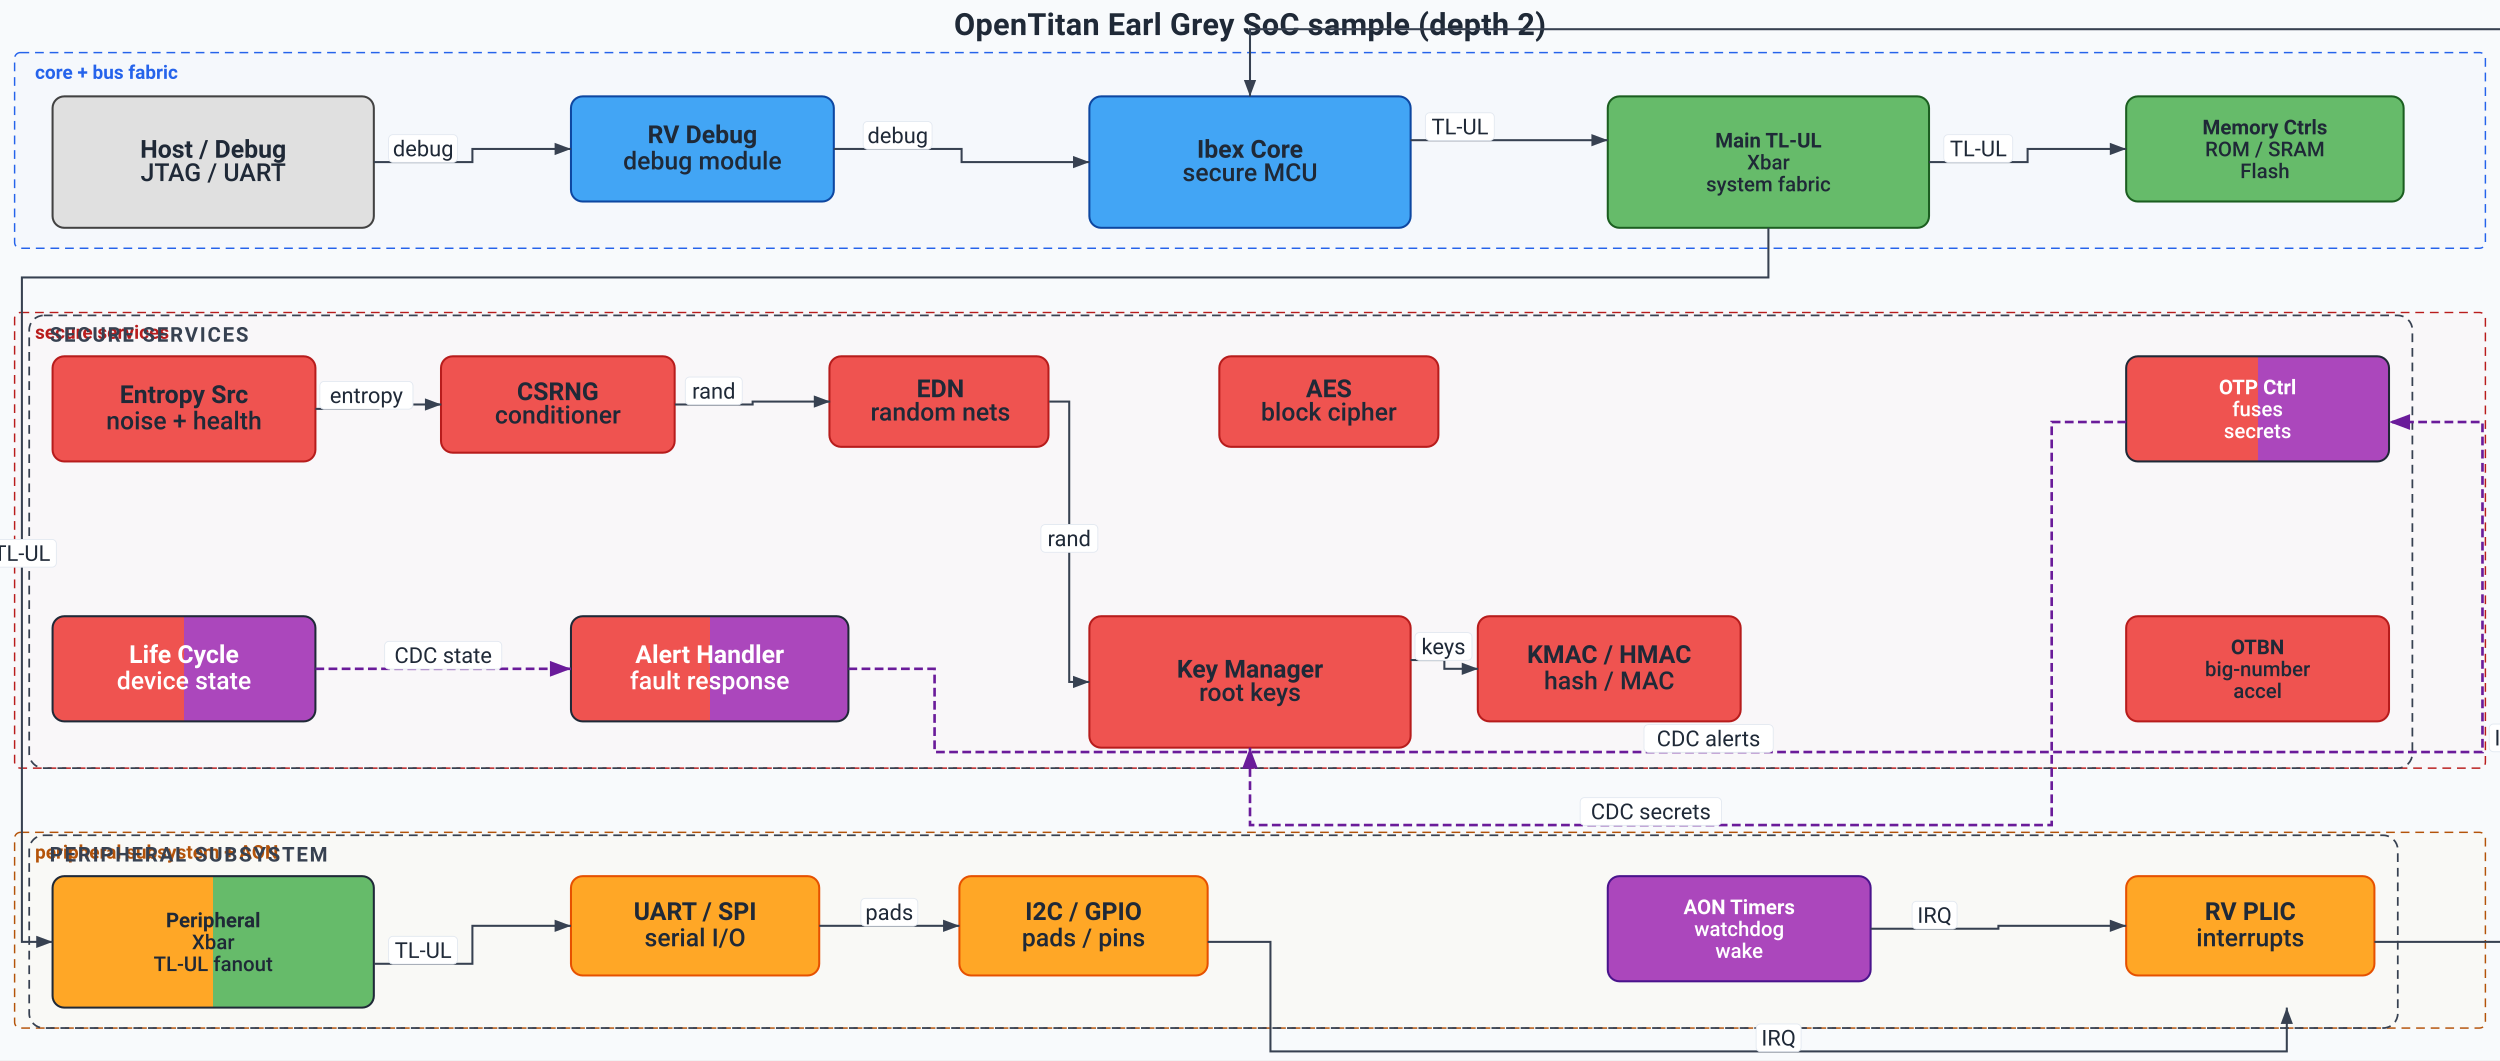
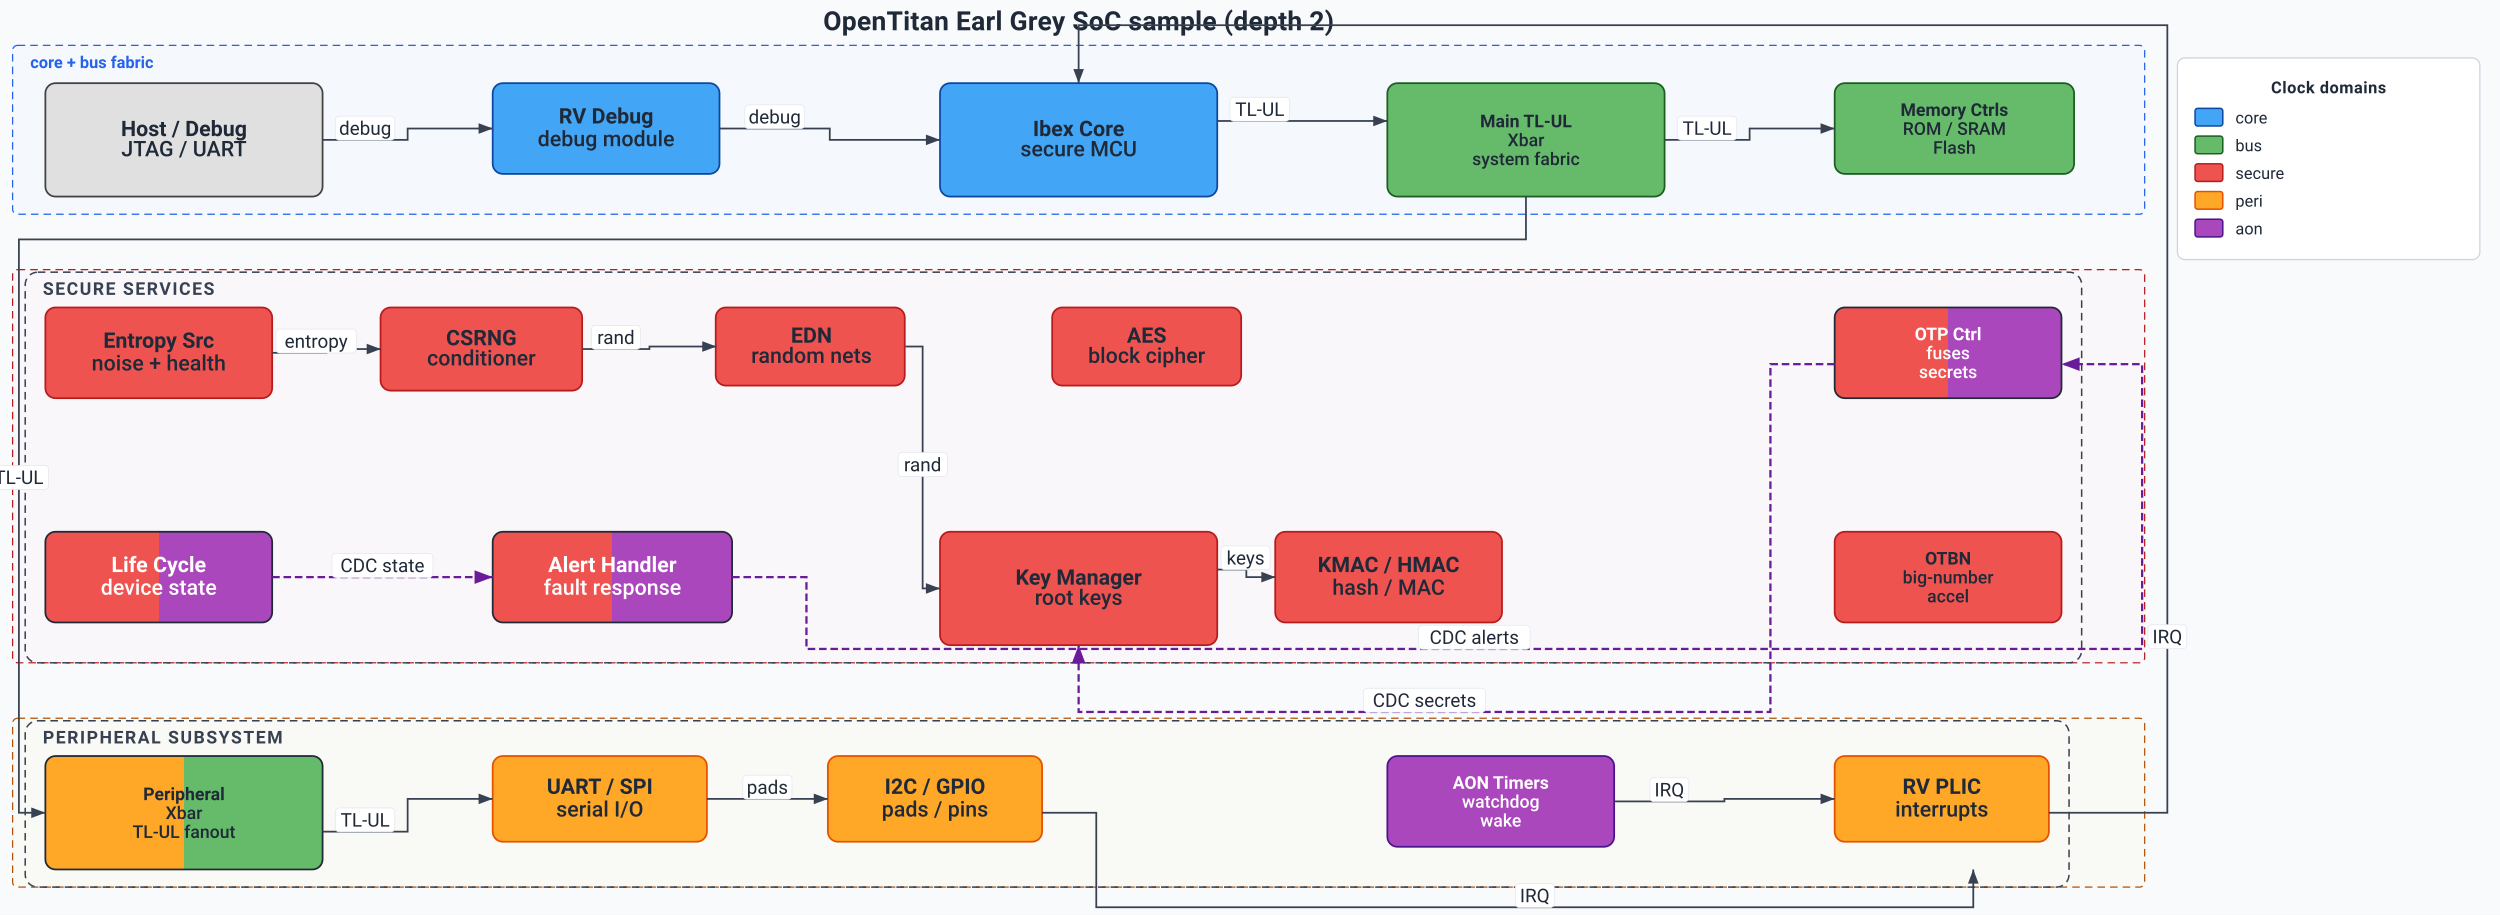
- <svg xmlns="http://www.w3.org/2000/svg" width="1712" height="726" viewBox="0 0 1712 726" font-family="ui-sans-serif, system-ui, -apple-system, 'Segoe UI', Roboto, 'Helvetica Neue', Arial, sans-serif" style="background:#f8fafc">
+ <svg xmlns="http://www.w3.org/2000/svg" width="1984" height="726" viewBox="0 0 1984 726" font-family="ui-sans-serif, system-ui, -apple-system, 'Segoe UI', Roboto, 'Helvetica Neue', Arial, sans-serif" style="background:#f8fafc">
  <defs>
    <marker id="ah-solid" markerWidth="9" markerHeight="9" refX="8" refY="3" orient="auto">
      <path d="M0,0 L0,6 L8,3 z" fill="#1f2937" />
    </marker>
    <marker id="ah-thin" markerWidth="9" markerHeight="9" refX="8" refY="3" orient="auto">
      <path d="M0,0 L0,6 L8,3 z" fill="#374151" />
    </marker>
    <marker id="ah-stream" markerWidth="9" markerHeight="9" refX="8" refY="3" orient="auto">
      <path d="M0,0 L0,6 L8,3 z" fill="#5C5C00" />
    </marker>
    <marker id="ah-axil" markerWidth="9" markerHeight="9" refX="8" refY="3" orient="auto">
      <path d="M0,0 L0,6 L8,3 z" fill="#0D47A1" />
    </marker>
    <marker id="ah-cdc" markerWidth="9" markerHeight="9" refX="8" refY="3" orient="auto">
      <path d="M0,0 L0,6 L8,3 z" fill="#6A1B9A" />
    </marker>
    <marker id="ah-open" markerWidth="9" markerHeight="9" refX="8" refY="3" orient="auto">
      <path d="M0.5,0.5 L0.5,5.5 L8,3 z" fill="#f8fafc" stroke="#1f2937" stroke-width="1" />
    </marker>
    <linearGradient id="grad-otp_ctrl" x1="0%" y1="0%" x2="100%" y2="0%">
      <stop offset="50%" stop-color="#EF5350" />
      <stop offset="50%" stop-color="#AB47BC" />
    </linearGradient>
    <linearGradient id="grad-lc_ctrl" x1="0%" y1="0%" x2="100%" y2="0%">
      <stop offset="50%" stop-color="#EF5350" />
      <stop offset="50%" stop-color="#AB47BC" />
    </linearGradient>
    <linearGradient id="grad-alert_handler" x1="0%" y1="0%" x2="100%" y2="0%">
      <stop offset="50%" stop-color="#EF5350" />
      <stop offset="50%" stop-color="#AB47BC" />
    </linearGradient>
    <linearGradient id="grad-xbar_peri" x1="0%" y1="0%" x2="100%" y2="0%">
      <stop offset="50%" stop-color="#FFA726" />
      <stop offset="50%" stop-color="#66BB6A" />
    </linearGradient>
  </defs>
-   <rect width="1712" height="726" fill="#f8fafc" id="_canvas_bg" />
+   <rect width="1984" height="726" fill="#f8fafc" id="_canvas_bg" />
  <text x="856.0" y="24" text-anchor="middle" font-size="21" font-weight="600" fill="#1f2937" letter-spacing="0.2">OpenTitan Earl Grey SoC sample (depth 2)</text>
  <rect id="band_core_bus" x="10" y="36" width="1692" height="134" fill="#DBEAFE" fill-opacity="0.1" stroke="#2563EB" stroke-width="1" stroke-dasharray="6,4" rx="4" />
  <text x="24" y="54" font-size="13" font-weight="700" fill="#2563EB">core + bus fabric</text>
  <rect id="band_secure_services" x="10" y="214" width="1692" height="312" fill="#FEE2E2" fill-opacity="0.1" stroke="#B91C1C" stroke-width="1" stroke-dasharray="6,4" rx="4" />
-   <text x="24" y="232" font-size="13" font-weight="700" fill="#B91C1C">secure services</text>
  <rect id="band_peripheral_aon" x="10" y="570" width="1692" height="134" fill="#FEF3C7" fill-opacity="0.1" stroke="#B45309" stroke-width="1" stroke-dasharray="6,4" rx="4" />
-   <text x="24" y="588" font-size="13" font-weight="700" fill="#B45309">peripheral subsystem + AON</text>
  <rect id="group_secure_services" x="20" y="216" width="1632" height="310" fill="none" stroke="#374151" stroke-width="1.2" stroke-dasharray="6,4" rx="10" />
  <text x="34" y="234" font-size="14" font-weight="700" letter-spacing="1.2" fill="#374151">SECURE SERVICES</text>
  <rect id="group_peripheral_subsystem" x="20" y="572" width="1622" height="132" fill="none" stroke="#374151" stroke-width="1.2" stroke-dasharray="6,4" rx="10" />
  <text x="34" y="590" font-size="14" font-weight="700" letter-spacing="1.2" fill="#374151">PERIPHERAL SUBSYSTEM</text>
  <rect id="host" x="36" y="66" width="220" height="90" fill="#E0E0E0" stroke="#424242" stroke-width="1.4" rx="8" />
  <text x="146" y="108" text-anchor="middle" font-size="17" font-weight="600" fill="#1f2937">Host / Debug</text>
  <text x="146" y="124" text-anchor="middle" font-size="17" font-weight="500" fill="#1f2937">JTAG / UART</text>
  <rect id="rv_dm" x="391" y="66" width="180" height="72" fill="#42A5F5" stroke="#0D47A1" stroke-width="1.4" rx="8" />
  <text x="481" y="98" text-anchor="middle" font-size="17" font-weight="600" fill="#1f2937">RV Debug</text>
  <text x="481" y="116" text-anchor="middle" font-size="17" font-weight="500" fill="#1f2937">debug module</text>
  <rect id="ibex" x="746" y="66" width="220" height="90" fill="#42A5F5" stroke="#0D47A1" stroke-width="1.4" rx="8" />
  <text x="856" y="108" text-anchor="middle" font-size="17" font-weight="600" fill="#1f2937">Ibex Core</text>
  <text x="856" y="124" text-anchor="middle" font-size="17" font-weight="500" fill="#1f2937">secure MCU</text>
  <rect id="xbar_main" x="1101" y="66" width="220" height="90" fill="#66BB6A" stroke="#1B5E20" stroke-width="1.4" rx="8" />
  <text x="1211" y="101" text-anchor="middle" font-size="14" font-weight="600" fill="#1f2937">Main TL-UL</text>
  <text x="1211" y="116" text-anchor="middle" font-size="14" font-weight="500" fill="#1f2937">Xbar</text>
  <text x="1211" y="131" text-anchor="middle" font-size="14" font-weight="500" fill="#1f2937">system fabric</text>
  <rect id="mem_ctrls" x="1456" y="66" width="190" height="72" fill="#66BB6A" stroke="#1B5E20" stroke-width="1.4" rx="8" />
  <text x="1551" y="92" text-anchor="middle" font-size="14" font-weight="600" fill="#1f2937">Memory Ctrls</text>
  <text x="1551" y="107" text-anchor="middle" font-size="14" font-weight="500" fill="#1f2937">ROM / SRAM</text>
  <text x="1551" y="122" text-anchor="middle" font-size="14" font-weight="500" fill="#1f2937">Flash</text>
  <rect id="entropy" x="36" y="244" width="180" height="72" fill="#EF5350" stroke="#B71C1C" stroke-width="1.4" rx="8" />
  <text x="126" y="276" text-anchor="middle" font-size="17" font-weight="600" fill="#1f2937">Entropy Src</text>
  <text x="126" y="294" text-anchor="middle" font-size="17" font-weight="500" fill="#1f2937">noise + health</text>
  <rect id="csrng" x="302" y="244" width="160" height="66" fill="#EF5350" stroke="#B71C1C" stroke-width="1.4" rx="8" />
  <text x="382" y="274" text-anchor="middle" font-size="17" font-weight="600" fill="#1f2937">CSRNG</text>
  <text x="382" y="290" text-anchor="middle" font-size="17" font-weight="500" fill="#1f2937">conditioner</text>
  <rect id="edn" x="568" y="244" width="150" height="62" fill="#EF5350" stroke="#B71C1C" stroke-width="1.4" rx="8" />
  <text x="644" y="272" text-anchor="middle" font-size="17" font-weight="600" fill="#1f2937">EDN</text>
  <text x="644" y="288" text-anchor="middle" font-size="17" font-weight="500" fill="#1f2937">random nets</text>
  <rect id="aes" x="835" y="244" width="150" height="62" fill="#EF5350" stroke="#B71C1C" stroke-width="1.4" rx="8" />
  <text x="910" y="272" text-anchor="middle" font-size="17" font-weight="600" fill="#1f2937">AES</text>
  <text x="910" y="288" text-anchor="middle" font-size="17" font-weight="500" fill="#1f2937">block cipher</text>
  <rect id="otp_ctrl" x="1456" y="244" width="180" height="72" fill="url(#grad-otp_ctrl)" stroke="#1f2937" stroke-width="1.4" rx="8" />
  <text x="1546" y="270" text-anchor="middle" font-size="14" font-weight="600" fill="#ffffff">OTP Ctrl</text>
  <text x="1546" y="285" text-anchor="middle" font-size="14" font-weight="500" fill="#ffffff">fuses</text>
  <text x="1546" y="300" text-anchor="middle" font-size="14" font-weight="500" fill="#ffffff">secrets</text>
  <rect id="lc_ctrl" x="36" y="422" width="180" height="72" fill="url(#grad-lc_ctrl)" stroke="#1f2937" stroke-width="1.4" rx="8" />
  <text x="126" y="454" text-anchor="middle" font-size="17" font-weight="600" fill="#ffffff">Life Cycle</text>
  <text x="126" y="472" text-anchor="middle" font-size="17" font-weight="500" fill="#ffffff">device state</text>
  <rect id="alert_handler" x="391" y="422" width="190" height="72" fill="url(#grad-alert_handler)" stroke="#1f2937" stroke-width="1.4" rx="8" />
  <text x="486" y="454" text-anchor="middle" font-size="17" font-weight="600" fill="#ffffff">Alert Handler</text>
  <text x="486" y="472" text-anchor="middle" font-size="17" font-weight="500" fill="#ffffff">fault response</text>
  <rect id="keymgr" x="746" y="422" width="220" height="90" fill="#EF5350" stroke="#B71C1C" stroke-width="1.4" rx="8" />
  <text x="856" y="464" text-anchor="middle" font-size="17" font-weight="600" fill="#1f2937">Key Manager</text>
  <text x="856" y="480" text-anchor="middle" font-size="17" font-weight="500" fill="#1f2937">root keys</text>
  <rect id="kmac" x="1012" y="422" width="180" height="72" fill="#EF5350" stroke="#B71C1C" stroke-width="1.4" rx="8" />
  <text x="1102" y="454" text-anchor="middle" font-size="17" font-weight="600" fill="#1f2937">KMAC / HMAC</text>
  <text x="1102" y="472" text-anchor="middle" font-size="17" font-weight="500" fill="#1f2937">hash / MAC</text>
  <rect id="otbn" x="1456" y="422" width="180" height="72" fill="#EF5350" stroke="#B71C1C" stroke-width="1.4" rx="8" />
  <text x="1546" y="448" text-anchor="middle" font-size="14" font-weight="600" fill="#1f2937">OTBN</text>
  <text x="1546" y="463" text-anchor="middle" font-size="14" font-weight="500" fill="#1f2937">big-number</text>
  <text x="1546" y="478" text-anchor="middle" font-size="14" font-weight="500" fill="#1f2937">accel</text>
  <rect id="xbar_peri" x="36" y="600" width="220" height="90" fill="url(#grad-xbar_peri)" stroke="#1f2937" stroke-width="1.4" rx="8" />
  <text x="146" y="635" text-anchor="middle" font-size="14" font-weight="600" fill="#1f2937">Peripheral</text>
  <text x="146" y="650" text-anchor="middle" font-size="14" font-weight="500" fill="#1f2937">Xbar</text>
  <text x="146" y="665" text-anchor="middle" font-size="14" font-weight="500" fill="#1f2937">TL-UL fanout</text>
  <rect id="uart_spi" x="391" y="600" width="170" height="68" fill="#FFA726" stroke="#E65100" stroke-width="1.4" rx="8" />
  <text x="476" y="630" text-anchor="middle" font-size="17" font-weight="600" fill="#1f2937">UART / SPI</text>
  <text x="476" y="648" text-anchor="middle" font-size="17" font-weight="500" fill="#1f2937">serial I/O</text>
  <rect id="i2c_gpio" x="657" y="600" width="170" height="68" fill="#FFA726" stroke="#E65100" stroke-width="1.4" rx="8" />
  <text x="742" y="630" text-anchor="middle" font-size="17" font-weight="600" fill="#1f2937">I2C / GPIO</text>
  <text x="742" y="648" text-anchor="middle" font-size="17" font-weight="500" fill="#1f2937">pads / pins</text>
  <rect id="aon_timer" x="1101" y="600" width="180" height="72" fill="#AB47BC" stroke="#4A148C" stroke-width="1.4" rx="8" />
  <text x="1191" y="626" text-anchor="middle" font-size="14" font-weight="600" fill="#ffffff">AON Timers</text>
  <text x="1191" y="641" text-anchor="middle" font-size="14" font-weight="500" fill="#ffffff">watchdog</text>
  <text x="1191" y="656" text-anchor="middle" font-size="14" font-weight="500" fill="#ffffff">wake</text>
  <rect id="rv_plic" x="1456" y="600" width="170" height="68" fill="#FFA726" stroke="#E65100" stroke-width="1.4" rx="8" />
  <text x="1541" y="630" text-anchor="middle" font-size="17" font-weight="600" fill="#1f2937">RV PLIC</text>
  <text x="1541" y="648" text-anchor="middle" font-size="17" font-weight="500" fill="#1f2937">interrupts</text>
  <path id="edge_host_to_rv_dm" d="M 256.0,111.0 L 323.5,111.0 L 323.5,102.0 L 391.0,102.0" stroke="#374151" stroke-width="1.4" fill="none" marker-end="url(#ah-thin)" />
  <rect x="266.1" y="92.2" width="47.2" height="19.0" fill="#ffffff" stroke="#e2e8f0" stroke-width="0.6" rx="3" />
  <text x="289.8" y="107.0" text-anchor="middle" font-size="15" fill="#1f2937">debug</text>
  <path id="edge_rv_dm_to_ibex" d="M 571.0,102.0 L 658.5,102.0 L 658.5,111.0 L 746.0,111.0" stroke="#374151" stroke-width="1.4" fill="none" marker-end="url(#ah-thin)" />
  <rect x="591.1" y="83.2" width="47.2" height="19.0" fill="#ffffff" stroke="#e2e8f0" stroke-width="0.6" rx="3" />
  <text x="614.8" y="98.0" text-anchor="middle" font-size="15" fill="#1f2937">debug</text>
  <path id="edge_ibex_to_xbar_main" d="M 966.0,96.0 L 1033.5,96.0 L 1101.0,96.0" stroke="#374151" stroke-width="1.4" fill="none" marker-end="url(#ah-thin)" />
  <rect x="976.1" y="77.2" width="47.2" height="19.0" fill="#ffffff" stroke="#e2e8f0" stroke-width="0.6" rx="3" />
  <text x="999.8" y="92.0" text-anchor="middle" font-size="15" fill="#1f2937">TL-UL</text>
  <path id="edge_xbar_main_to_mem_ctrls" d="M 1321.0,111.0 L 1388.5,111.0 L 1388.5,102.0 L 1456.0,102.0" stroke="#374151" stroke-width="1.4" fill="none" marker-end="url(#ah-thin)" />
  <rect x="1331.1" y="92.2" width="47.2" height="19.0" fill="#ffffff" stroke="#e2e8f0" stroke-width="0.6" rx="3" />
  <text x="1354.8" y="107.0" text-anchor="middle" font-size="15" fill="#1f2937">TL-UL</text>
  <path id="edge_xbar_main_to_xbar_peri" d="M 1211.0,156.0 L 1211.0,190.0 L 15.0,190.0 L 15.0,645.0 L 36.0,645.0" stroke="#374151" stroke-width="1.4" fill="none" marker-end="url(#ah-thin)" />
  <rect x="-8.6" y="369.4" width="47.2" height="19.0" fill="#ffffff" stroke="#e2e8f0" stroke-width="0.6" rx="3" />
  <text x="15.0" y="384.1" text-anchor="middle" font-size="15" fill="#1f2937">TL-UL</text>
  <path id="edge_entropy_to_csrng" d="M 216.0,280.0 L 259.1,280.0 L 259.1,277.0 L 302.2,277.0" stroke="#374151" stroke-width="1.4" fill="none" marker-end="url(#ah-thin)" />
  <rect x="219.0" y="261.2" width="63.8" height="19.0" fill="#ffffff" stroke="#e2e8f0" stroke-width="0.6" rx="3" />
  <text x="250.9" y="276.0" text-anchor="middle" font-size="15" fill="#1f2937">entropy</text>
  <path id="edge_csrng_to_edn" d="M 462.2,277.0 L 515.4,277.0 L 515.4,275.0 L 568.5,275.0" stroke="#374151" stroke-width="1.4" fill="none" marker-end="url(#ah-thin)" />
  <rect x="469.3" y="258.2" width="39.0" height="19.0" fill="#ffffff" stroke="#e2e8f0" stroke-width="0.6" rx="3" />
  <text x="488.8" y="273.0" text-anchor="middle" font-size="15" fill="#1f2937">rand</text>
  <path id="edge_edn_to_keymgr" d="M 718.5,275.0 L 732.2,275.0 L 732.2,467.0 L 746.0,467.0" stroke="#374151" stroke-width="1.4" fill="none" marker-end="url(#ah-thin)" />
  <rect x="712.8" y="359.2" width="39.0" height="19.0" fill="#ffffff" stroke="#e2e8f0" stroke-width="0.6" rx="3" />
  <text x="732.2" y="374.0" text-anchor="middle" font-size="15" fill="#1f2937">rand</text>
  <path id="edge_keymgr_to_kmac" d="M 966.0,452.0 L 989.1,452.0 L 989.1,458.0 L 1012.2,458.0" stroke="#374151" stroke-width="1.4" fill="none" marker-end="url(#ah-thin)" />
  <rect x="969.0" y="433.2" width="39.0" height="19.0" fill="#ffffff" stroke="#e2e8f0" stroke-width="0.6" rx="3" />
  <text x="988.5" y="448.0" text-anchor="middle" font-size="15" fill="#1f2937">keys</text>
  <path id="edge_otp_ctrl_to_keymgr" d="M 1456.0,289.0 L 1405.0,289.0 L 1405.0,565.0 L 856.0,565.0 L 856.0,512.0" stroke="#6A1B9A" stroke-width="1.8" fill="none" marker-end="url(#ah-cdc)" stroke-dasharray="6,3" />
  <rect x="1082.1" y="546.2" width="96.8" height="19.0" fill="#ffffff" stroke="#e2e8f0" stroke-width="0.6" rx="3" />
  <text x="1130.5" y="561.0" text-anchor="middle" font-size="15" fill="#1f2937">CDC secrets</text>
  <path id="edge_lc_ctrl_to_alert_handler" d="M 216.0,458.0 L 391.0,458.0" stroke="#6A1B9A" stroke-width="1.8" fill="none" marker-end="url(#ah-cdc)" stroke-dasharray="6,3" />
  <rect x="263.4" y="439.2" width="80.2" height="19.0" fill="#ffffff" stroke="#e2e8f0" stroke-width="0.6" rx="3" />
  <text x="303.5" y="454.0" text-anchor="middle" font-size="15" fill="#1f2937">CDC state</text>
  <path id="edge_alert_handler_to_otp_ctrl" d="M 581.0,458.0 L 640.0,458.0 L 640.0,515.0 L 1700.0,515.0 L 1700.0,289.0 L 1636.0,289.0" stroke="#6A1B9A" stroke-width="1.8" fill="none" marker-end="url(#ah-cdc)" stroke-dasharray="6,3" />
  <rect x="1125.8" y="496.2" width="88.5" height="19.0" fill="#ffffff" stroke="#e2e8f0" stroke-width="0.6" rx="3" />
  <text x="1170.0" y="511.0" text-anchor="middle" font-size="15" fill="#1f2937">CDC alerts</text>
  <path id="edge_xbar_peri_to_uart_spi" d="M 256.0,660.0 L 323.5,660.0 L 323.5,634.0 L 391.0,634.0" stroke="#374151" stroke-width="1.4" fill="none" marker-end="url(#ah-thin)" />
  <rect x="266.1" y="641.2" width="47.2" height="19.0" fill="#ffffff" stroke="#e2e8f0" stroke-width="0.6" rx="3" />
  <text x="289.8" y="656.0" text-anchor="middle" font-size="15" fill="#1f2937">TL-UL</text>
  <path id="edge_uart_spi_to_i2c_gpio" d="M 561.0,634.0 L 657.0,634.0" stroke="#374151" stroke-width="1.4" fill="none" marker-end="url(#ah-thin)" />
  <rect x="589.5" y="615.2" width="39.0" height="19.0" fill="#ffffff" stroke="#e2e8f0" stroke-width="0.6" rx="3" />
  <text x="609.0" y="630.0" text-anchor="middle" font-size="15" fill="#1f2937">pads</text>
  <path id="edge_i2c_gpio_to_rv_plic" d="M 827.0,645.0 L 870.0,645.0 L 870.0,720.0 L 1566.0,720.0 L 1566.0,690.0" stroke="#374151" stroke-width="1.4" fill="none" marker-end="url(#ah-thin)" />
  <rect x="1202.6" y="701.2" width="30.8" height="19.0" fill="#ffffff" stroke="#e2e8f0" stroke-width="0.6" rx="3" />
  <text x="1218.0" y="716.0" text-anchor="middle" font-size="15" fill="#1f2937">IRQ</text>
  <path id="edge_aon_timer_to_rv_plic" d="M 1281.0,636.0 L 1368.5,636.0 L 1368.5,634.0 L 1456.0,634.0" stroke="#374151" stroke-width="1.4" fill="none" marker-end="url(#ah-thin)" />
  <rect x="1309.4" y="617.2" width="30.8" height="19.0" fill="#ffffff" stroke="#e2e8f0" stroke-width="0.6" rx="3" />
  <text x="1324.8" y="632.0" text-anchor="middle" font-size="15" fill="#1f2937">IRQ</text>
  <path id="edge_rv_plic_to_ibex" d="M 1626.0,645.0 L 1720.0,645.0 L 1720.0,20.0 L 856.0,20.0 L 856.0,66.0" stroke="#374151" stroke-width="1.4" fill="none" marker-end="url(#ah-thin)" />
  <rect x="1704.6" y="495.8" width="30.8" height="19.0" fill="#ffffff" stroke="#e2e8f0" stroke-width="0.6" rx="3" />
  <text x="1720.0" y="510.5" text-anchor="middle" font-size="15" fill="#1f2937">IRQ</text>
+   <rect id="legend_card" x="1728" y="46" width="240" height="160" fill="#ffffff" stroke="#cbd5e1" stroke-width="1" rx="6" />
+   <text x="1848" y="74" text-anchor="middle" font-size="13" font-weight="700" fill="#1f2937" letter-spacing="0.4">Clock domains</text>
+   <rect x="1742" y="86" width="22" height="14" fill="#42A5F5" stroke="#0D47A1" stroke-width="1.2" rx="2" />
+   <text x="1774" y="98" font-size="13" fill="#1f2937">core</text>
+   <rect x="1742" y="108" width="22" height="14" fill="#66BB6A" stroke="#1B5E20" stroke-width="1.2" rx="2" />
+   <text x="1774" y="120" font-size="13" fill="#1f2937">bus</text>
+   <rect x="1742" y="130" width="22" height="14" fill="#EF5350" stroke="#B71C1C" stroke-width="1.2" rx="2" />
+   <text x="1774" y="142" font-size="13" fill="#1f2937">secure</text>
+   <rect x="1742" y="152" width="22" height="14" fill="#FFA726" stroke="#E65100" stroke-width="1.2" rx="2" />
+   <text x="1774" y="164" font-size="13" fill="#1f2937">peri</text>
+   <rect x="1742" y="174" width="22" height="14" fill="#AB47BC" stroke="#4A148C" stroke-width="1.2" rx="2" />
+   <text x="1774" y="186" font-size="13" fill="#1f2937">aon</text>
</svg>
